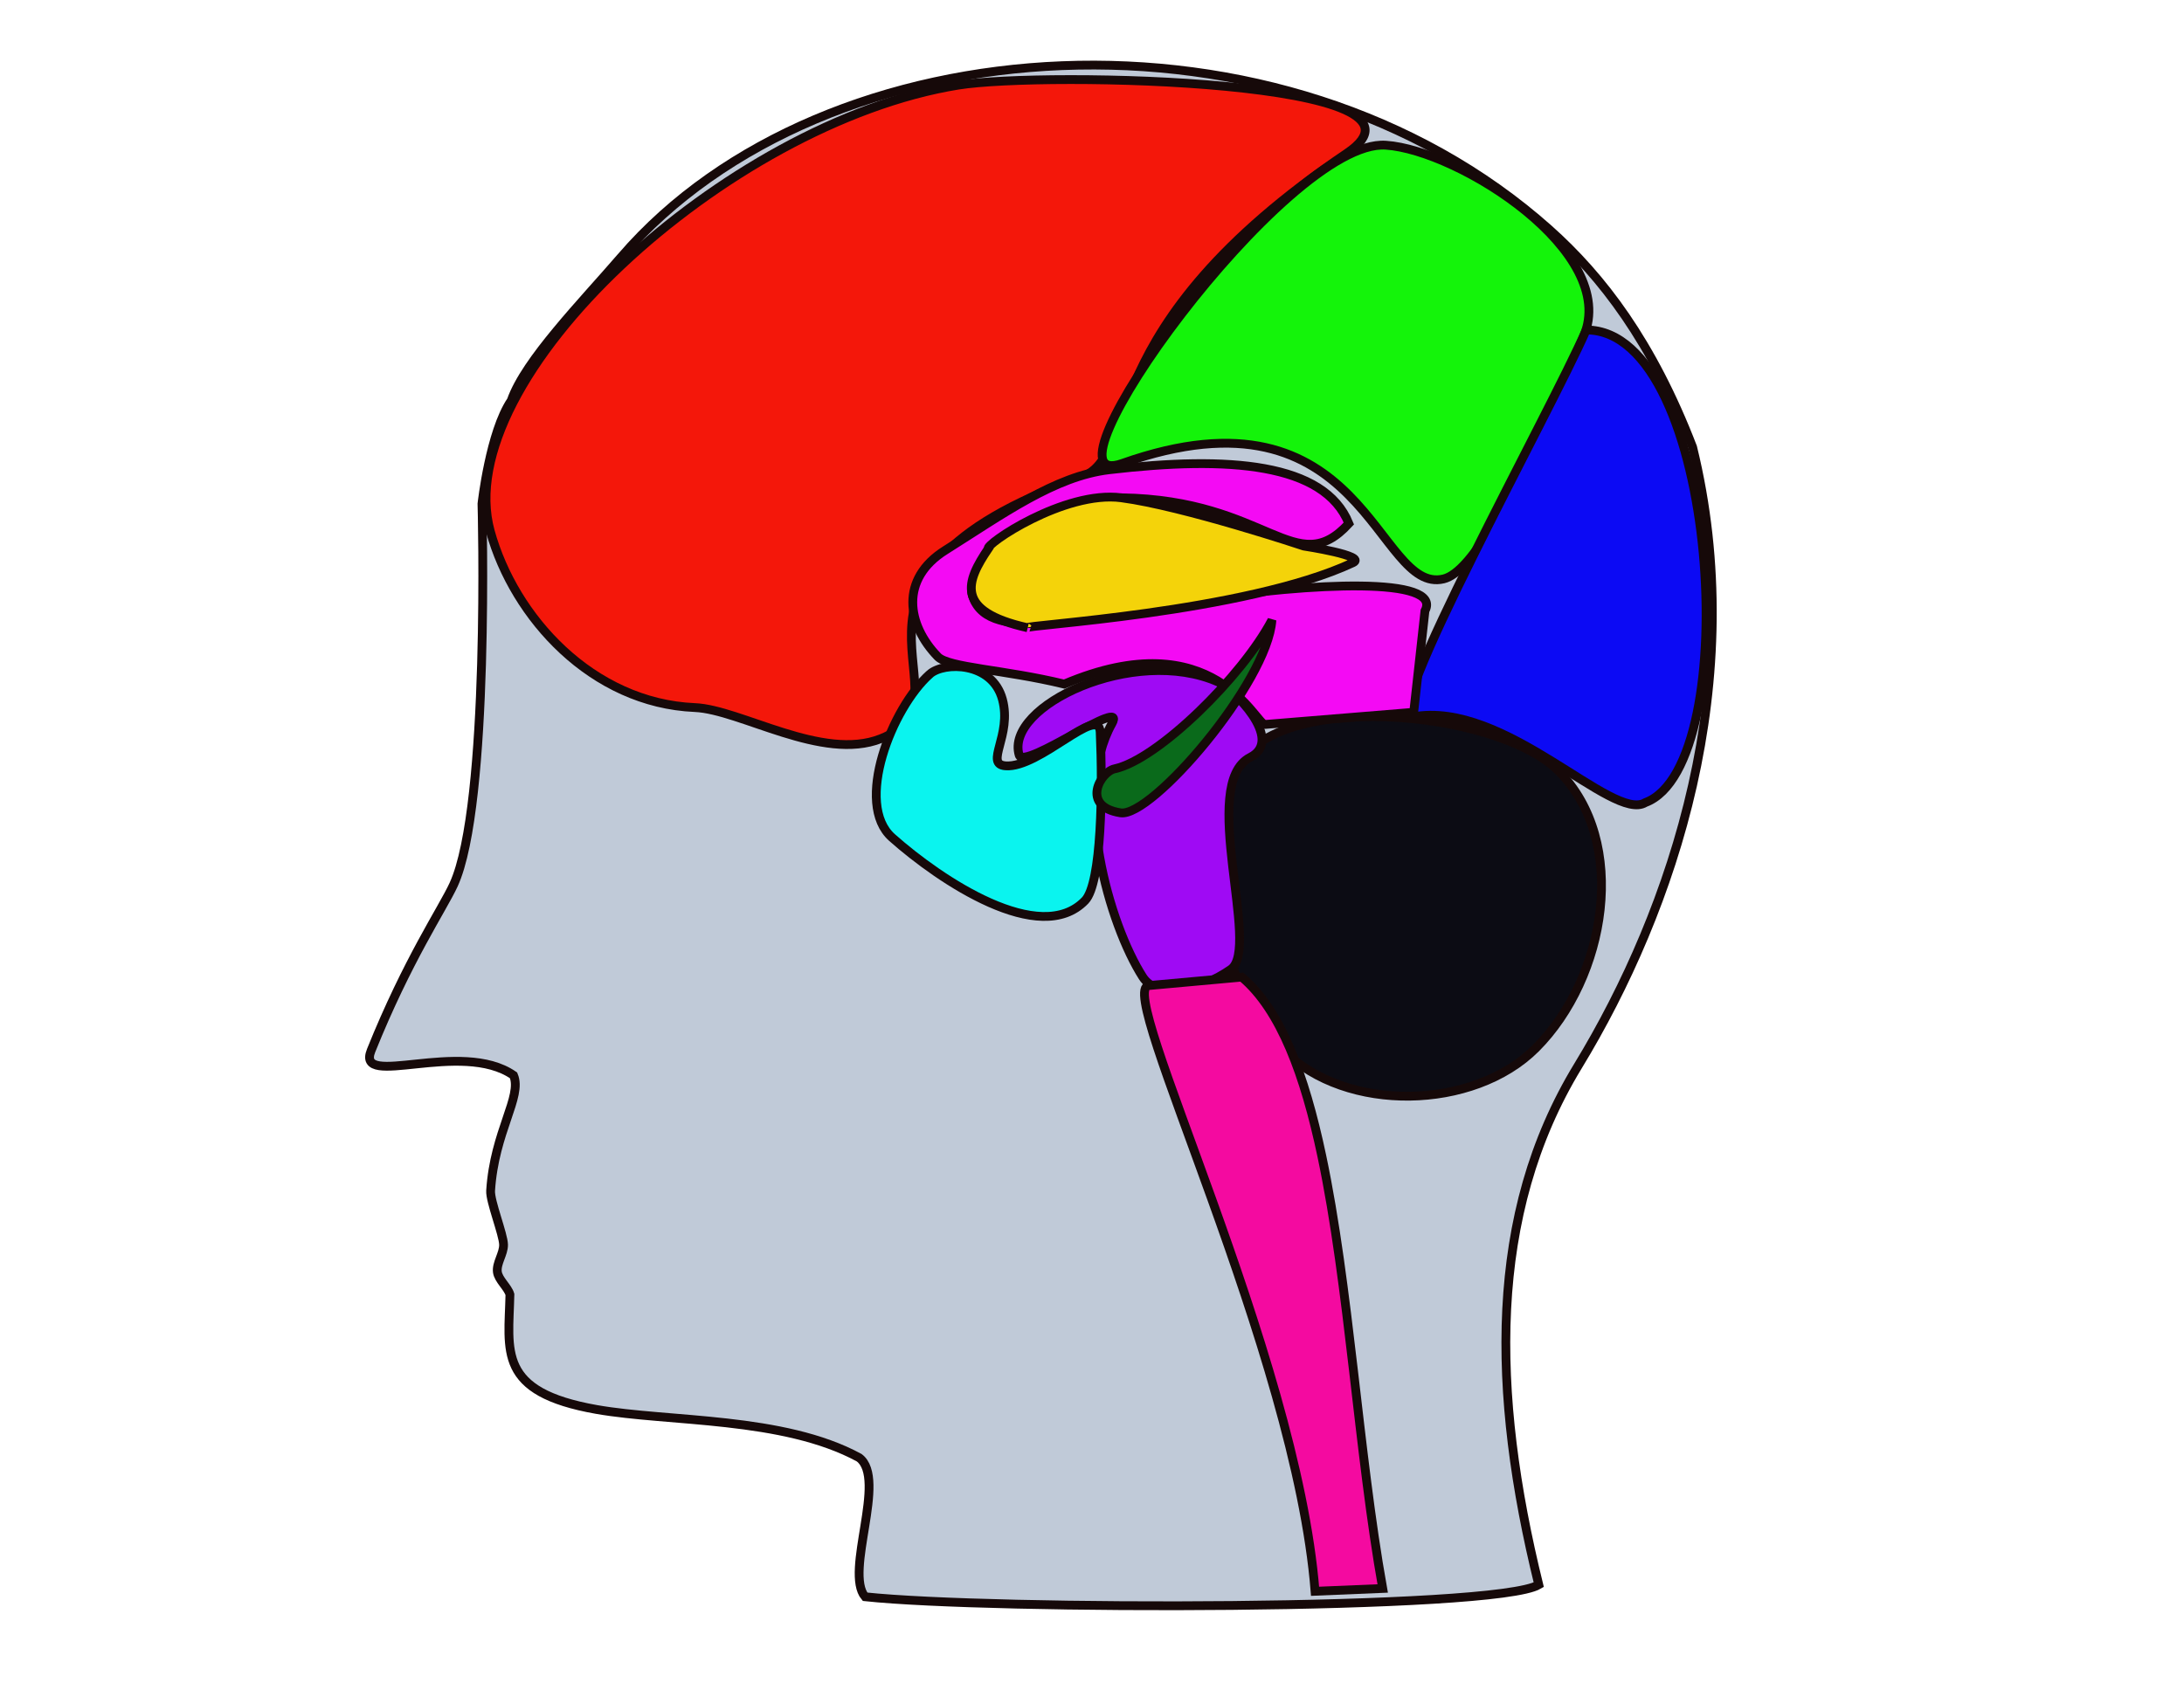
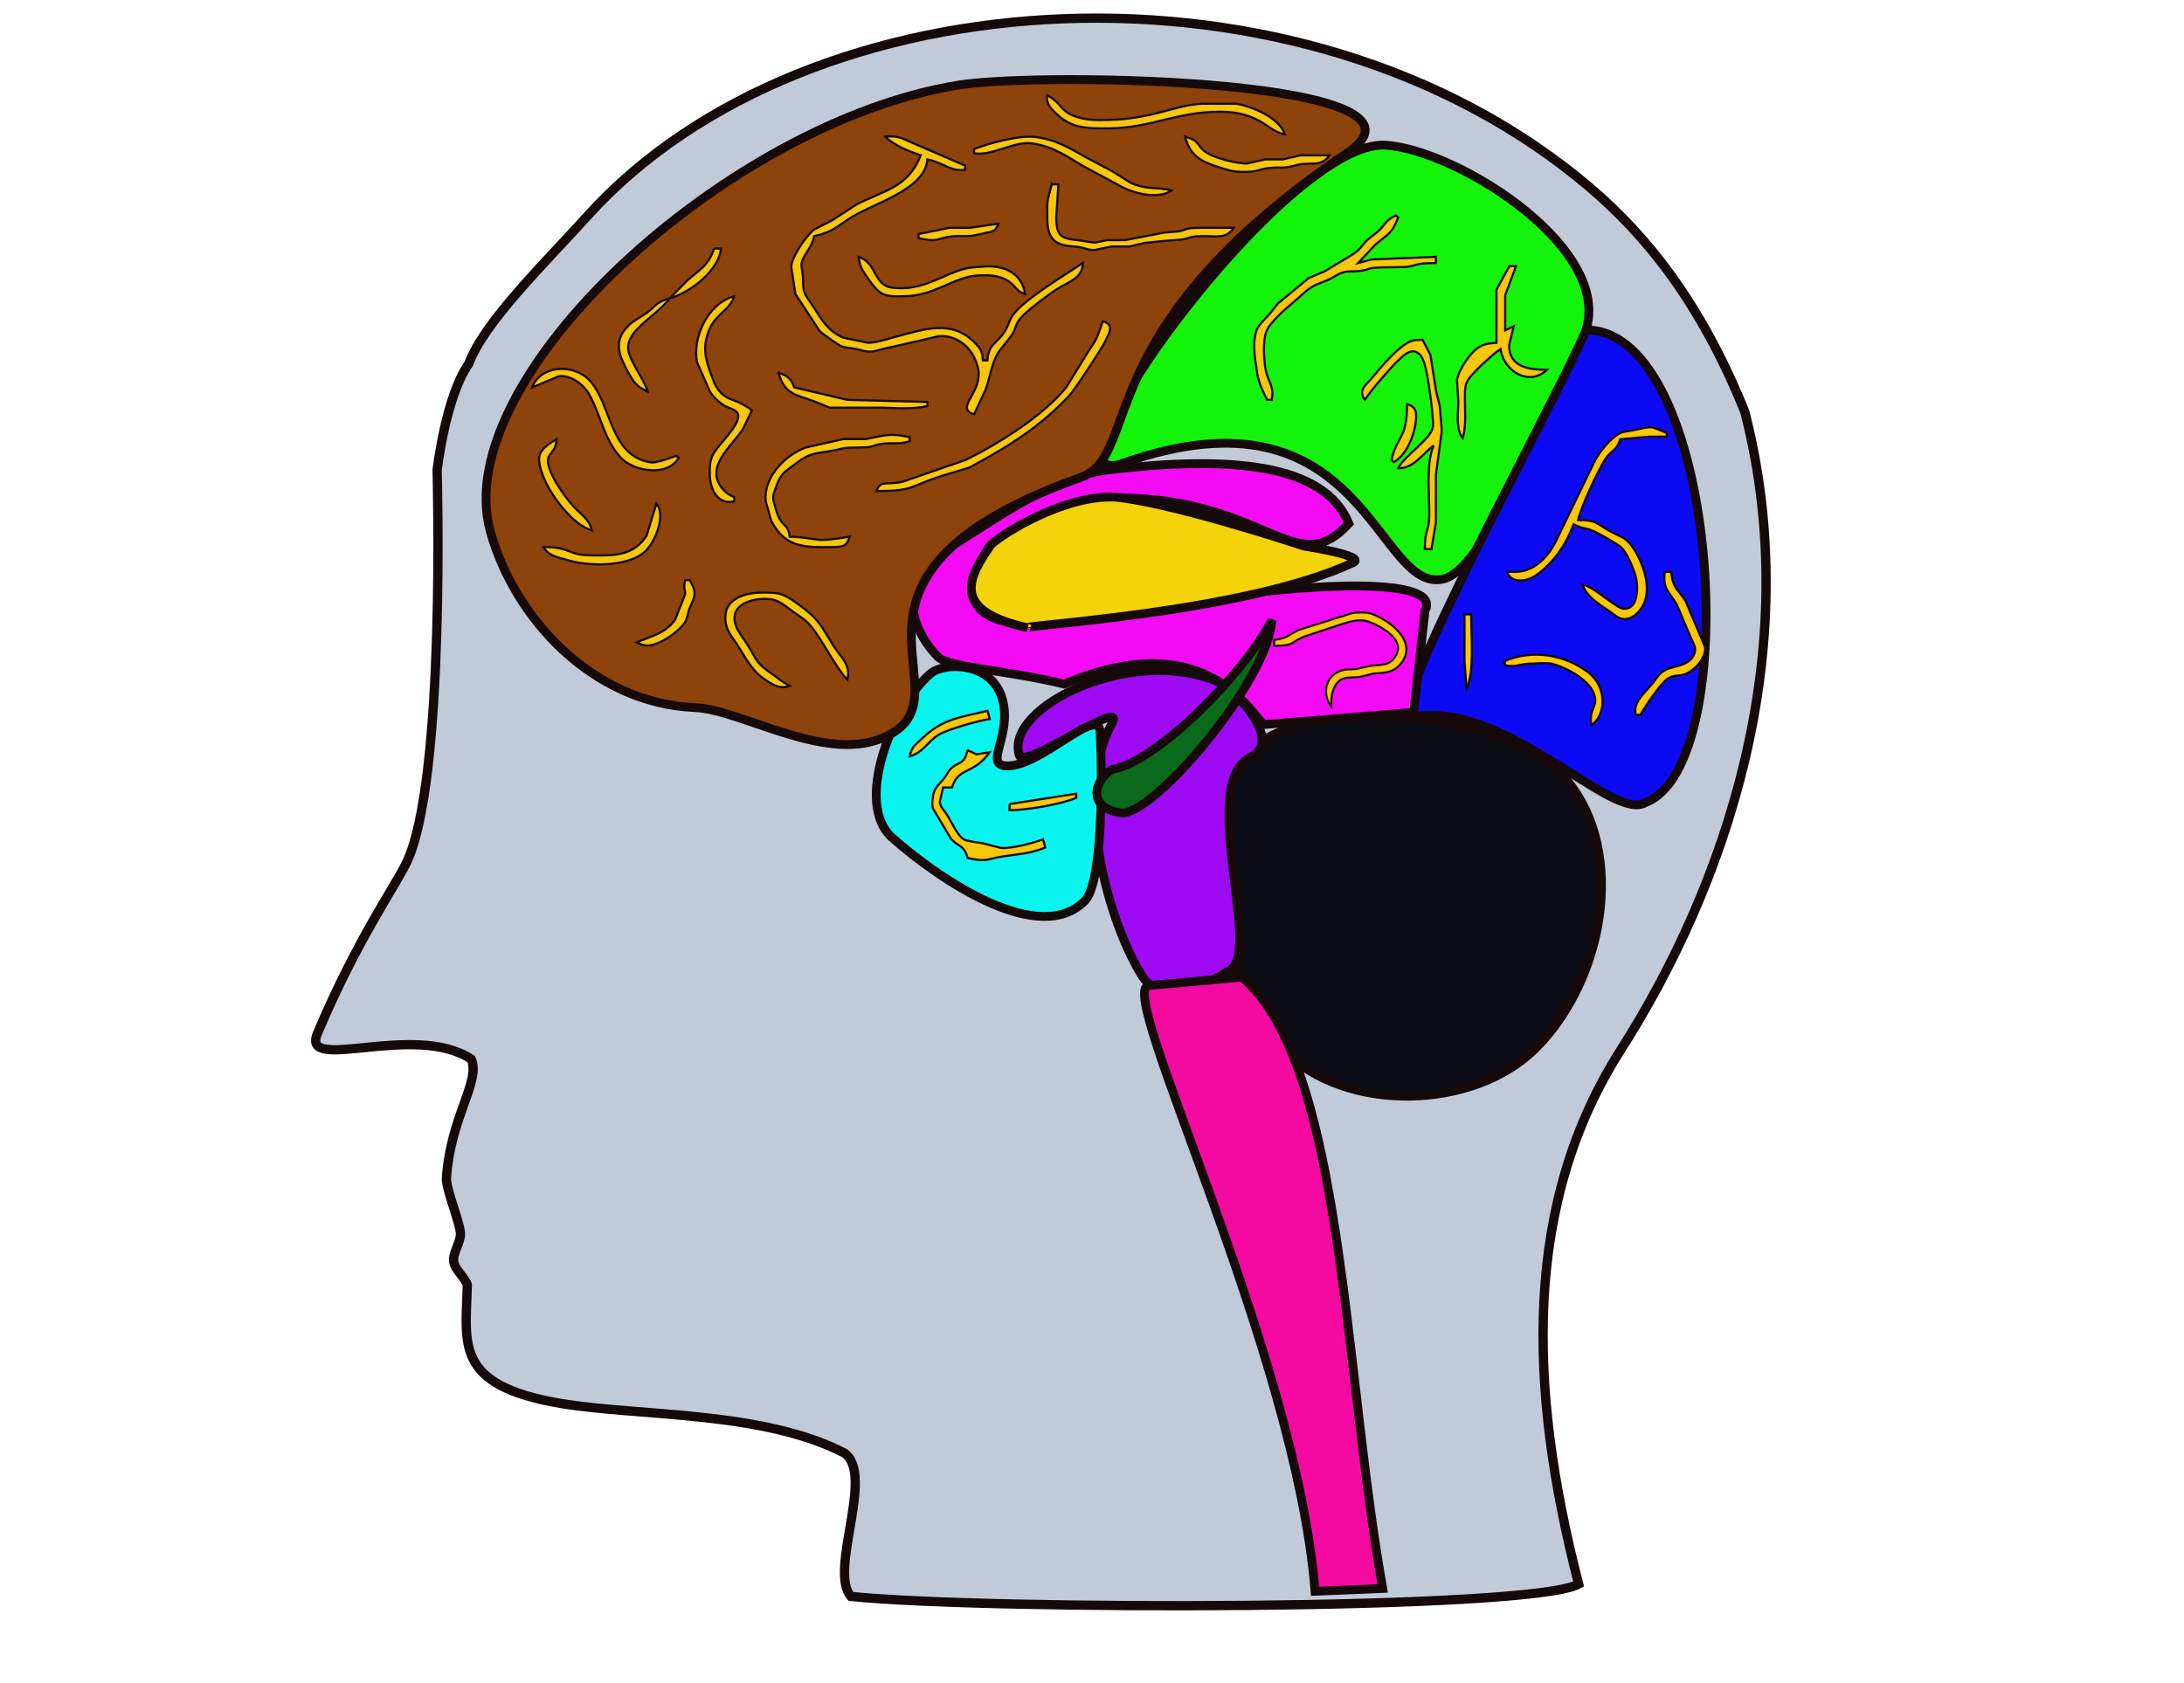
<svg xmlns="http://www.w3.org/2000/svg" width="2.583in" height="1.99in" viewBox="0 0 775 597" version="1.1" id="svg3">
  <defs id="defs7" />
  <g id="layer1">
-     <path style="opacity:1;fill:#c0cad8;fill-opacity:1;stroke:#160909;stroke-width:3.125;stroke-miterlimit:4;stroke-dasharray:none;stroke-opacity:1" d="m 220.484,91.127 c 72.372,-84.001 235.004,-93.671 329.129,-9.838 18.957,16.884 36.69,40.108 51.023,77.39 20.276,82.805 -6.74,163.909 -40.724,219.722 -32.066,52.662 -30.658,115.872 -13.877,184.059 -15.43,9.169 -194.924,9.01 -239.059,4.26 -7.426,-8.838 7.917,-41.827 -2.088,-49.353 -26.912,-14.647 -67.504,-12.609 -93.177,-17.117 -35.398,-6.215 -31.195,-20.787 -30.763,-40.822 -0.724,-2.569 -4.111,-5.236 -4.455,-8.007 -0.392,-3.159 2.252,-6.401 2.196,-9.679 -0.063,-3.653 -4.827,-15.456 -4.595,-19.133 1.33,-21.077 11.331,-33.386 8.14,-40.963 -18.61,-12.924 -56.108,5.045 -50.547,-8.79 12.954,-32.228 25.293,-50.236 29.273,-58.877 13.016,-28.257 10.069,-135.222 10.069,-135.222 0,0 2.83,-25.487 10.395,-36.629 5.014,-14.353 25.095,-34.792 39.06,-51 z" id="rect5480" />
-     <path style="opacity:1;fill:#f4170a;fill-opacity:1;stroke:#160909;stroke-width:3.125;stroke-miterlimit:4;stroke-dasharray:none;stroke-opacity:1" d="m 173.973,188.507 c -14.905,-54.025 83.665,-145.011 166.095,-158.334 30.321,-4.901 176.577,-1.974 137.904,24.146 -92.752,62.646 -72.488,107.229 -94.507,115.101 -101.742,36.373 -34.721,78.452 -70.918,92.741 -20.736,8.186 -49.738,-10.367 -65.959,-11.051 -36.442,-1.536 -64.159,-31.955 -72.615,-62.604 z" id="frontal" />
+     <path style="opacity:1;fill:#c0cad8;fill-opacity:1;stroke:#160909;stroke-width:3.297;stroke-miterlimit:4;stroke-dasharray:none;stroke-opacity:1" d="m 208.532,76.537 c 78.175,-86.557 253.844,-96.521 355.515,-10.137 20.477,17.398 39.632,41.328 55.114,79.745 21.901,85.324 -7.28,168.897 -43.989,226.408 -34.637,54.264 -33.116,119.398 -14.989,189.66 -16.667,9.448 -210.552,9.284 -258.225,4.39 -8.021,-9.107 8.552,-43.099 -2.256,-50.855 -29.069,-15.092 -72.915,-12.993 -100.647,-17.638 -38.236,-6.405 -33.696,-21.419 -33.229,-42.064 -0.782,-2.647 -4.441,-5.396 -4.812,-8.251 -0.424,-3.256 2.433,-6.596 2.372,-9.974 -0.068,-3.764 -5.214,-15.926 -4.963,-19.715 1.437,-21.719 12.24,-34.402 8.793,-42.21 -20.102,-13.317 -60.606,5.199 -54.599,-9.058 13.993,-33.208 27.321,-51.765 31.62,-60.668 14.059,-29.117 10.876,-139.337 10.876,-139.337 0,0 3.057,-26.262 11.228,-37.744 5.416,-14.79 27.107,-35.85 42.191,-52.551 z" id="rect5480" />
    <path style="opacity:1;fill:#14f40a;fill-opacity:1;stroke:#160909;stroke-width:3.125;stroke-miterlimit:4;stroke-dasharray:none;stroke-opacity:1" d="m 491.76,51.493 c 25.979,1.754 83.05,37.917 70.212,67.816 -24.693,57.509 -39.691,83.719 -49.712,86.135 -23.998,5.785 -27.789,-71.555 -114.036,-40.985 -33.149,11.749 57.911,-115.372 93.537,-112.966 z" id="S2" />
    <path style="opacity:1;fill:#0c0af4;fill-opacity:1;stroke:#160909;stroke-width:3.125;stroke-miterlimit:4;stroke-dasharray:none;stroke-opacity:1" d="m 562.884,117.078 c 47.129,0.003 56.51,154.577 20.974,167.749 -11.657,7.209 -49.9,-36.612 -82.606,-30.392 -12.567,2.39 48.656,-107.66 61.632,-137.357 z" id="S5" />
    <path style="opacity:1;fill:#0c0c14;fill-opacity:1;stroke:#160909;stroke-width:3.125;stroke-miterlimit:4;stroke-dasharray:none;stroke-opacity:1" d="m 438.556,273.616 c 11.533,-29.101 92.345,-22.135 114.48,0 25.086,25.086 17.036,73.295 -8.049,98.381 -22.135,22.135 -67.303,23.029 -89.437,0.894 -25.086,-25.086 -29.049,-68.853 -16.993,-99.275 z" id="cerebellum" />
    <path style="opacity:1;fill:#9f0af4;fill-opacity:1;stroke:#160909;stroke-width:3.125;stroke-miterlimit:4;stroke-dasharray:none;stroke-opacity:1" d="m 361.661,267.982 c -5.215,-17.422 40.754,-39.186 70.655,-25.937 4.946,2.191 23.79,20.39 11.31,26.733 -18.329,9.315 3.908,67.722 -6.838,75.226 -11.134,7.774 -26.134,10.774 -31.303,2.683 -11.885,-18.603 -25.08,-64.512 -10.912,-89.9 5.667,-10.156 -31.262,16.706 -32.912,11.195 z" id="S4" />
    <path style="opacity:1;fill:#0af4ef;fill-opacity:1;stroke:#160909;stroke-width:3.125;stroke-miterlimit:4;stroke-dasharray:none;stroke-opacity:1" d="m 329.964,239.214 c 4.981,-4.425 22.1,-4.459 25.747,8.975 3.495,12.869 -6.551,23.03 1.133,23.599 11.985,0.888 33.111,-21.95 33.56,-12.003 0.908,20.102 0.584,53.632 -5.366,59.816 -15.948,16.576 -51.293,-7.083 -68.49,-22.359 -13.499,-11.991 -0.083,-46.037 13.416,-58.027 z" id="rect5477" />
    <path style="opacity:1;fill:#f40af4;fill-opacity:1;stroke:#160909;stroke-width:3.125;stroke-miterlimit:4;stroke-dasharray:none;stroke-opacity:1" d="m 448.916,257.102 c -3.224,0.264 -18.157,-36.895 -71.261,-14.324 -21.317,-5.188 -41.061,-5.792 -44.891,-9.746 -10.952,-11.308 -13.566,-27.564 2.677,-37.763 20.297,-12.746 38.806,-26.305 58.193,-28.583 42.366,-4.979 76.273,-2.449 85.021,19.093 -18.886,20.569 -28.787,-8.398 -80.728,-9.132 -42.771,15.578 -56.189,27.225 -52.577,35.489 5.909,16.443 40.296,6.952 79.475,0.873 40.83,-6.335 87.264,-8.395 80.83,3.77 l -4,36 z" id="S3" />
    <path style="opacity:1;fill:#f4d30a;fill-opacity:1;stroke:#160909;stroke-width:3.125;stroke-miterlimit:4;stroke-dasharray:none;stroke-opacity:1" d="m 350.654,194.778 c -1.389,-1.453 26.996,-20.808 47.272,-18.132 22.127,2.92 64.728,17.132 64.728,17.132 0,0 22.707,3.441 17.472,5.894 -38.092,17.847 -118.608,22.269 -115.472,23.106 -26.339,-5.868 -21.62,-16.702 -14,-28 z" id="rect5486" />
    <path style="opacity:1;fill:#f40aa0;fill-opacity:1;stroke:#160909;stroke-width:3.125;stroke-miterlimit:4;stroke-dasharray:none;stroke-opacity:1" d="m 407.654,349.778 33,-3 c 13.814,11.641 22.33,34.822 28.374,63.392 9.688,45.802 13.019,105.453 21.627,153.608 l -24,1 C 459.897,479.545 395.444,350.789 407.654,349.778 Z" id="rect5489" />
    <path style="fill:#0a6a1b;fill-opacity:1;stroke:#160909;stroke-width:3.125;stroke-linecap:butt;stroke-linejoin:miter;stroke-opacity:1;stroke-miterlimit:4;stroke-dasharray:none" d="m 397.63,288.469 c 11.046,1.74 52.214,-46.338 53.712,-68.406 -10.447,19.89 -40.502,49.527 -55.838,52.794 -5.014,1.068 -12.114,13.369 2.126,15.612 z" id="hippocampus" />
+     <g id="frontal" style="stroke:#160909;stroke-opacity:1">
+       <path id="frontal1" d="m 173.973,188.507 c -14.905,-54.025 83.665,-145.011 166.095,-158.334 30.321,-4.901 176.577,-1.974 137.904,24.146 -92.752,62.646 -72.488,107.229 -94.507,115.101 -101.742,36.373 -34.721,78.452 -70.918,92.741 -20.736,8.186 -49.738,-10.367 -65.959,-11.051 -36.442,-1.536 -64.159,-31.955 -72.615,-62.604 z" style="opacity:1;fill:#8d430a;fill-opacity:1;stroke:#160909;stroke-width:3.125;stroke-miterlimit:4;stroke-dasharray:none;stroke-opacity:1" />
+       <path style="fill:#f6c70a;fill-opacity:1;stroke-width:0.761;stroke:#160909;stroke-opacity:1" id="path887" d="m 374.837,40.343 c 5.602,5.407 11.426,5.224 18.872,5.165 14.83,-0.125 23.655,-5.915 39.398,-5.886 4.822,0.007 9.125,0.809 13.395,3.038 3.711,1.942 5.13,3.988 9.456,5.054 -1.86,-5.834 -11.205,-9.903 -17.335,-10.94 0,0 -11.032,0 -11.032,0 -6.8,0.015 -13.167,2.604 -19.699,3.988 -6.58,1.39 -11.386,1.839 -18.123,1.802 -3.648,-0.022 -8.234,-0.669 -11.221,-2.796 -2.939,-2.089 -2.285,-3.267 -6.903,-6.033 -0.512,2.921 1.08,4.561 3.191,6.607 z" />
+       <path style="fill:#f6c70a;fill-opacity:1;stroke-width:0.761;stroke:#160909;stroke-opacity:1" id="path885" d="m 325.155,51.269 c -4.476,-1.802 -5.878,-3.296 -11.032,-2.818 3.057,3.09 8.36,5.26 12.607,6.621 -4.515,11.551 -13.001,12.404 -22.851,17.51 0,0 -8.668,5.628 -8.668,5.628 0,0 -6.201,3.171 -6.201,3.171 -2.813,2.016 -8.329,10.057 -8.211,13.419 0,0 1.474,9.564 1.474,9.564 0,0 8.581,13.081 8.581,13.081 0.946,0.942 6.343,4.775 7.509,5.297 1.781,0.809 3.625,0.692 5.516,1.081 1.639,0.338 2.986,0.956 4.728,0.956 1.647,0 3.152,-0.603 4.728,-0.971 0,0 10.244,-2.303 10.244,-2.303 0,0 9.456,-2.2 9.456,-2.2 6.122,-0.552 11.221,3.561 13.143,8.6 0.867,2.281 1.269,3.414 1.056,5.886 -0.591,6.894 -7.856,11.168 -1.592,13.243 0,0 4.129,-8.829 4.129,-8.829 1.544,-4.282 2.104,-9.233 4.515,-13.243 0,0 4.641,-5.886 4.641,-5.886 2.214,-3.531 0.961,-4.083 4.578,-7.6 2.269,-2.207 9.527,-7.747 12.08,-9.226 4.042,-2.354 8.612,-3.782 8.668,-8.924 -6.288,4.135 -19.88,12.426 -24.183,17.657 -2.064,2.509 -1.915,4.083 -3.499,6.592 -2.9,4.591 -5.673,4.127 -6.201,10.329 0,0 -1.576,0 -1.576,0 -0.284,-3.296 -0.67,-4.135 -3.199,-6.607 -8.108,-7.938 -17.572,-4.466 -27.311,-1.92 -2.6,0.684 -7.966,2.45 -10.464,2.214 0,0 -8.668,-1.795 -8.668,-1.795 -5.65,-2.56 -7.525,-6.379 -10.567,-11.021 -0.985,-1.486 -2.592,-3.561 -3.16,-5.15 -0.654,-1.847 -0.347,-3.899 -0.544,-5.819 0,0 -0.52,-3.87 -0.52,-3.87 0.41,-3.473 3.845,-6.033 4.547,-10.175 6.713,-1.413 8.195,-3.576 13.395,-6.798 7.951,-4.929 26.003,-9.741 26.791,-20.423 5.807,1.221 8.211,4.422 13.395,3.679 0,0 0,-1.471 0,-1.471 0,0 -17.335,-7.482 -17.335,-7.482 z" />
+       <path style="fill:#f6c70a;fill-opacity:1;stroke-width:0.761;stroke:#160909;stroke-opacity:1" id="path883" d="m 401.045,64.769 c 0,0 -6.335,-4.017 -6.335,-4.017 0,0 -8.88,-4.694 -8.88,-4.694 -6.446,-3.561 -11.079,-6.695 -18.911,-7.512 -5.532,-0.581 -16.027,2.281 -21.275,4.319 0,0 0,1.471 0,1.471 5.965,1.207 14.325,-4.348 20.487,-3.487 8.171,1.14 12.718,4.966 19.163,8.571 0,0 12.923,6.938 12.923,6.938 4.594,2.428 12.994,4.355 17.556,1.221 -5.366,-1.42 -8.865,-0.096 -14.727,-2.81 z" />
+       <path style="fill:#f6c70a;fill-opacity:1;stroke-width:0.761;stroke:#160909;stroke-opacity:1" id="path881" d="m 461.474,55.116 c 0,0 -6.304,1.42 -6.304,1.42 0,0 -6.233,0 -6.233,0 0,0 -6.383,1.442 -6.383,1.442 -3.491,0.206 -12.08,-2.075 -14.759,-4.068 -3.388,-2.516 -1.836,-3.943 -7.297,-5.459 1.994,7.055 5.736,8.924 12.607,11.036 2.908,0.89 3.956,1.361 7.092,1.457 6.548,0.206 6.154,-0.934 10.244,-1.361 4.854,-0.508 4.058,0.486 9.676,-1.03 4.751,-1.28 8.668,0.934 11.599,-3.436 0,0 -10.244,0 -10.244,0 z" />
+       <path style="fill:#f6c70a;fill-opacity:1;stroke-width:0.761;stroke:#160909;stroke-opacity:1" id="path879" d="m 373.221,65.372 c -1.781,6.997 -1.631,4.915 -1.576,12.507 0.079,10.462 6.863,8.909 11.82,9.895 1.647,0.331 2.963,0.956 4.728,0.956 0,0 6.304,-1.287 6.304,-1.287 0,0 6.304,0 6.304,0 0,0 5.516,-1.28 5.516,-1.28 0,0 7.092,-0.721 7.092,-0.721 0,0 5.516,-0.397 5.516,-0.397 3.617,-0.552 2.766,-1.199 7.88,-1.28 4.744,-0.066 8.211,1.177 11.032,-2.943 0,0 -11.032,0 -11.032,0 -7.375,0.015 -4.807,0.611 -8.739,1.28 0,0 -4.657,0.383 -4.657,0.383 0,0 -14.183,2.7 -14.183,2.7 0,0 -6.304,0 -6.304,0 0,0 -3.94,0.817 -3.94,0.817 -2.041,0.162 -3.514,-0.463 -5.516,-0.669 -6.666,-0.699 -8.557,-1.03 -8.668,-8.188 0,0 0.788,-11.771 0.788,-11.771 0,0 -2.364,0 -2.364,0 z" />
+       <path style="fill:#f6c70a;fill-opacity:1;stroke-width:0.761;stroke:#160909;stroke-opacity:1" id="path875" d="m 344.067,80.822 c 0,0 -7.092,0 -7.092,0 0,0 -11.032,2.207 -11.032,2.207 0,0 0,1.471 0,1.471 7.186,1.633 6.745,-0.11 11.82,-0.64 4.318,-0.456 5.177,0.449 10.244,-0.831 3.845,-0.971 5.09,-0.434 6.304,-3.679 0,0 -10.244,1.471 -10.244,1.471 z" />
+       <path style="fill:#f6c70a;fill-opacity:1;stroke-width:0.761;stroke:#160909;stroke-opacity:1" id="path873" d="m 253.45,88.179 c -2.411,6.518 -4.909,7.151 -9.779,11.536 0,0 -5.981,6.121 -5.981,6.121 7.344,-2.045 17.595,-10.094 18.123,-17.657 0,0 -2.364,0 -2.364,0 z" />
+       <path style="fill:#f6c70a;fill-opacity:1;stroke-width:0.761;stroke:#160909;stroke-opacity:1" id="path871" d="m 348.794,94.602 c -2.23,0.199 -4.121,0.177 -6.304,0.721 -8.148,2.045 -15.058,8.137 -25.971,6.739 -6.572,-0.839 -5.335,-8.887 -11.851,-10.94 0.425,3.031 0.875,4.017 2.632,6.621 1.277,1.883 3.349,4.959 5.287,6.18 2.348,1.486 5.87,1.214 8.628,1.177 10.259,-0.162 17.446,-6.776 25.215,-7.32 4.097,-0.287 8.092,-0.25 11.583,2.089 2.671,1.795 2.293,3.289 5.752,4.495 -1.04,-7.416 -7.431,-10.425 -14.971,-9.763 z" />
+       <path style="fill:#f6c70a;fill-opacity:1;stroke-width:0.761;stroke:#160909;stroke-opacity:1" id="path867" d="m 247.336,128.518 c 0,0 4.641,10.55 4.641,10.55 1.403,2.001 3.183,3.833 5.413,5.047 1.663,0.912 4.168,1.192 4.562,3.171 0.504,2.487 -3.633,7.188 -5.232,9.101 -4.058,4.841 -4.941,5.768 -4.846,11.985 0.079,4.782 2.435,10.896 8.668,9.564 0,0 0,-1.471 0,-1.471 -1.497,-0.772 -2.372,-1.118 -3.569,-2.369 -7.628,-7.982 2.466,-15.391 6.682,-21.91 0,0 3.191,-6.621 3.191,-6.621 -5.492,-3.973 -7.517,-3.244 -10.141,-5.378 -2.466,-2.001 -3.262,-4.392 -4.31,-7.129 -2.23,-5.842 -3.254,-10.602 -0.473,-16.598 2.372,-5.106 7.234,-6.71 8.62,-11.359 -9.495,2.604 -14.9,14.751 -13.206,23.418 z" />
+       <path style="fill:#f6c70a;fill-opacity:1;stroke-width:0.761;stroke:#160909;stroke-opacity:1" id="path865" d="m 229.78,110.802 c -2.191,1.707 -4.885,2.781 -6.761,4.738 -5.792,5.65 -3.136,10.933 0,16.782 2.025,3.487 2.915,4.892 6.792,6.621 -1.324,-4.716 -6.824,-11.212 -6.91,-15.45 -0.134,-6.658 9.605,-11.014 14.79,-17.657 -4.72,1.332 -4.405,2.251 -7.911,4.966 z" />
+       <path style="fill:#f6c70a;fill-opacity:1;stroke-width:0.761;stroke:#160909;stroke-opacity:1" id="path863" d="m 334.044,168.902 c 0,0 10.023,-3.002 10.023,-3.002 0,0 7.092,-3.965 7.092,-3.965 10.842,-6.121 19.81,-12.566 28.264,-21.52 1.836,-1.942 11.426,-16.524 12.671,-19.129 1.481,-3.112 3.562,-5.93 -0.749,-7.357 -2.884,8.549 -2.364,6.114 -6.666,13.243 0,0 -6.304,10.271 -6.304,10.271 -8.226,10.123 -23.639,19.783 -35.663,25.75 0,0 -22.284,7.718 -22.284,7.718 -6.075,1.39 -7.88,-0.714 -9.456,3.347 13.332,0 11.465,-1.574 23.072,-5.356 z" />
+       <path style="fill:#f6c70a;fill-opacity:1;stroke-width:0.761;stroke:#160909;stroke-opacity:1" id="path859" d="m 230.796,164.061 c -14.751,-2.398 -13.679,-21.027 -21.842,-29.34 -5.634,-5.739 -17.217,-5.165 -20.117,2.752 0,0 9.456,-3.973 9.456,-3.973 4.239,-0.53 8.778,2.95 10.638,6.195 4.334,7.563 5.177,15.649 11.055,22.402 4.617,5.312 16.957,7.203 20.858,0.39 0,0 -0.788,-0.736 -0.788,-0.736 -2.388,0.699 -6.966,2.685 -9.259,2.31 z" />
+       <path style="fill:#f6c70a;fill-opacity:1;stroke-width:0.761;stroke:#160909;stroke-opacity:1" id="path857" d="m 276.301,132.322 c 2.135,7.563 5.831,7.644 12.607,10.087 0,0 5.516,2.244 5.516,2.244 0,0 18.911,0 18.911,0 5.216,0.177 10.669,0.596 15.759,-0.559 0,0 0,-1.471 0,-1.471 0,0 -28.367,-0.736 -28.367,-0.736 0,0 -18.911,-4.414 -18.911,-4.414 -0.938,-2.935 -2.372,-4.274 -5.516,-5.15 z" />
+       <path style="fill:#f6c70a;fill-opacity:1;stroke-width:0.761;stroke:#160909;stroke-opacity:1" id="path849" d="m 307.032,155.821 c 0,0 -7.88,0 -7.88,0 0,0 -13.395,3.031 -13.395,3.031 -7.178,2.759 -14.097,10.013 -14.097,17.613 0,1.979 0.638,3.303 1.15,5.15 0.362,1.324 0.465,2.421 1.135,3.679 4.87,9.086 11.709,8.961 21.267,8.829 3.774,-0.059 5.201,-0.066 6.304,-3.679 -13.939,2.303 -9.345,0.537 -21.275,0 -0.89,-5.827 -2.939,-2.303 -5.067,-10.3 -0.307,-1.148 -0.835,-2.435 -0.827,-3.612 0.008,-1.126 0.512,-2.156 0.875,-3.208 1.828,-5.304 2.585,-5.393 7.163,-8.829 4.917,-3.693 6.209,-3.421 12.04,-4.4 5.689,-0.956 3.475,-1.251 10.244,-1.288 6.453,-0.037 4.736,-0.934 8.699,-1.376 3.979,-0.449 4.791,0.397 9.424,-0.831 0,0 0,-1.471 0,-1.471 -7.265,-1.648 -9.077,-0.471 -15.759,0.692 z" />
+       <path style="fill:#f6c70a;fill-opacity:1;stroke-width:0.761;stroke:#160909;stroke-opacity:1" id="path847" d="m 191.579,161.25 c -0.804,2.31 0.362,5.65 1.213,7.857 2.443,6.342 10.236,17.186 17.32,19.129 -1.442,-4.583 -3.782,-5.349 -6.887,-8.829 -3.081,-3.443 -8.006,-10.499 -8.731,-15.023 -0.607,-3.752 2.963,-3.723 3.01,-8.52 -2.128,1.229 -5.098,3.046 -5.926,5.385 z" />
+       <path style="fill:#f6c70a;fill-opacity:1;stroke-width:0.761;stroke:#160909;stroke-opacity:1" id="path843" d="m 229.441,190.127 c -4.878,7.423 -12.009,7.055 -20.117,6.938 -8.203,-0.132 -6.351,-2.906 -16.547,-2.943 2.309,3.384 4.728,3.458 8.668,4.657 7.399,2.251 20.763,2.406 26.949,-2.626 4.09,-3.325 7.998,-13.132 4.57,-17.481 0,0 -3.522,11.455 -3.522,11.455 z" />
+       <path style="fill:#f6c70a;fill-opacity:1;stroke-width:0.761;stroke:#160909;stroke-opacity:1" id="path839" d="m 243.112,205.893 c -0.756,3.355 0.181,3.149 0,5.062 0,0 -3.53,8.917 -3.53,8.917 -3.396,4.9 -8.557,5.945 -13.711,8.093 1.403,0.589 2.309,1.133 3.94,1.118 4.247,-0.044 11.457,-5.098 13.388,-8.505 0.733,-1.295 0.89,-2.958 1.387,-4.385 0.646,-1.876 1.986,-3.899 1.891,-5.886 -0.071,-1.589 -0.969,-3.024 -1.694,-4.414 0,0 -1.67,0 -1.67,0 z" />
+       <path style="fill:#f6c70a;fill-opacity:1;stroke-width:0.761;stroke:#160909;stroke-opacity:1" id="path837" d="m 295.772,229.201 c -4.507,-7.166 -4.933,-9.314 -12.379,-14.677 -5.484,-3.951 -6.548,-4.311 -13.395,-4.216 -4.066,0.066 -8.888,1.118 -11.347,4.458 -1.45,1.964 -1.505,5.062 -0.89,7.313 0.709,2.582 2.356,4.414 3.798,6.621 2.742,4.171 4.956,8.946 9.243,11.985 3.026,2.141 5.642,4.068 9.44,2.729 -3.506,-1.905 -2.947,-1.905 -5.768,-3.87 -7.147,-4.966 -5.398,-4.922 -9.763,-11.58 -1.269,-1.935 -2.789,-3.701 -3.562,-5.886 -3.144,-8.821 8.928,-10.425 13.443,-9.211 2.411,0.655 4.499,2.509 6.438,3.914 4.885,3.524 5.342,3.222 8.888,8.365 2.553,3.701 8.014,13.552 10.811,16.061 1.253,-5.422 -2.332,-7.835 -4.956,-12.007 z" />
+     </g>
+     <g id="g1002" style="fill:#f6c70a;fill-opacity:1;stroke:#160909;stroke-opacity:1">
+       <path style="fill:#f6c70a;fill-opacity:1;stroke:#160909;stroke-width:0.761;stroke-opacity:1" id="path877" d="m 488.982,82.095 c 0,0 -3.759,3.002 -3.759,3.002 -1.852,1.832 -2.159,3.031 -4.854,4.929 0,0 -10.236,6.202 -10.236,6.202 0,0 -5.697,2.42 -5.697,2.42 0,0 -10.984,9.042 -10.984,9.042 0,0 -2.592,3.296 -2.592,3.296 -1.56,1.905 -3.759,3.642 -4.862,5.886 -1.647,4.495 -0.772,10.065 0,14.714 0.213,3.164 2.135,7.438 3.656,10.3 0,0 1.576,0 1.576,0 0.969,-4.179 -0.686,-5.658 -1.844,-9.564 -0.93,-3.406 -1.363,-11.426 0,-14.714 1.221,-3.186 6.887,-8.181 9.739,-10.491 2.577,-2.089 4.744,-4.664 7.864,-6.084 0,0 4.728,-1.913 4.728,-1.913 1.568,-0.795 3.026,-1.891 4.728,-2.42 1.867,-0.581 3.633,-0.324 5.516,-0.522 6.162,-0.655 0.741,-1.354 13.395,-1.376 8.88,-0.015 4.279,-1.464 14.183,-1.471 0,0 0,-2.207 0,-2.207 0,0 -22.851,0.927 -22.851,0.927 0,0 -4.728,1.28 -4.728,1.28 0,0 5.894,-6.357 5.894,-6.357 4.476,-3.929 6.059,-3.833 8.289,-9.829 0,0 -0.788,-0.736 -0.788,-0.736 -3.932,1.861 -3.53,3.097 -6.375,5.687 z" />
+       <path style="fill:#f6c70a;fill-opacity:1;stroke:#160909;stroke-width:0.761;stroke-opacity:1" id="path869" d="m 535.596,94.436 c 0,0 -4.554,8.306 -4.554,8.306 0,0 0,18.915 0,18.915 -2.285,0.132 -3.711,0.213 -5.65,1.184 -3.396,1.7 -7.911,8.483 -8.368,12.058 0,0 0.449,7.357 0.449,7.357 0.047,4.046 -1.04,9.925 1.576,13.243 1.403,-4.606 0.701,-10.587 0.788,-15.45 0.032,-1.567 0.024,-2.899 0.662,-4.385 1.213,-2.855 9.101,-9.866 11.946,-11.801 1.032,7.401 9.724,13.633 16.547,7.357 -6.485,-0.007 -13.537,-0.956 -13.482,-8.762 0,0 1.663,-6.688 1.663,-6.688 0,0 -3.049,1.471 -3.049,1.471 0,0 0,-12.507 0,-12.507 0,0 3.837,-10.3 3.837,-10.3 0,0 -2.364,0 -2.364,0 z" />
+       <path style="fill:#f6c70a;fill-opacity:1;stroke:#160909;stroke-width:0.761;stroke-opacity:1" id="path861" d="m 500.872,120.992 c -4.31,1.479 -10.866,9.299 -13.75,12.801 -2.356,2.862 -5.405,4.547 -2.797,8.093 1.867,-3.016 9.125,-11.477 11.82,-13.971 1.316,-1.214 3.475,-3.487 5.5,-3.23 3.034,0.39 3.696,3.98 4.294,6.165 0.835,3.038 2.931,17.9 2.529,20.6 -0.686,4.495 -9.865,9.917 -12.324,14.714 5.398,0.213 8.723,-5.194 12.607,-8.093 -2.837,6.276 -1.458,17.885 -1.576,25.014 -0.102,5.753 -1.544,4.333 -1.576,11.771 0,0 2.364,0 2.364,0 0,0 1.576,-9.564 1.576,-9.564 0,0 0,-16.921 0,-16.921 0,0 2.096,-15.45 2.096,-15.45 0,0 -0.725,-8.829 -0.725,-8.829 0,0 -1.269,-5.15 -1.269,-5.15 0,0 -2.057,-13.007 -2.057,-13.007 0,0 -2.774,-5.385 -2.774,-5.385 -1.324,0.044 -2.671,0.007 -3.94,0.441 z" />
+       <path style="fill:#f6c70a;fill-opacity:1;stroke:#160909;stroke-width:0.761;stroke-opacity:1" id="path853" d="m 502.346,149.979 c 0.394,-3.296 0.536,-5.452 -3.049,-6.621 0,12.713 -3.506,10.992 -5.516,19.864 0,0 0.788,0.736 0.788,0.736 4.405,-2.237 7.241,-9.424 7.777,-13.979 z" />
+       <path style="fill:#f6c70a;fill-opacity:1;stroke:#160909;stroke-width:0.761;stroke-opacity:1" id="path851" d="m 579.669,152.65 c 0,0 -3.932,0.706 -3.932,0.706 -3.656,1.324 -7.872,6.629 -9.645,9.866 0,0 -13.9,28.693 -13.9,28.693 -2.624,5.385 -7.564,10.925 -14.286,11.036 0,0 -3.152,0 -3.152,0 1.584,4.216 7.005,3.509 10.244,1.243 6.406,-4.495 10.835,-11.168 13.395,-18.165 3.333,1.67 3.451,1.104 6.304,2.119 1.741,0.618 9.463,4.951 10.661,6.165 2.096,2.141 3.877,6.592 4.83,9.373 1.087,3.186 1.71,12.294 -3.711,12.367 -1.56,0.022 -3.467,-1.56 -4.688,-2.376 -3.168,-2.111 -6.753,-5.341 -10.244,-6.312 1.277,4.267 5.681,6.908 9.345,9.38 1.474,1.001 3.144,2.685 4.98,2.899 2.38,0.28 4.365,-1.104 5.768,-2.759 3.577,-4.208 3.168,-9.836 1.607,-14.67 -1.166,-3.598 -3.672,-9.115 -7.107,-11.271 0,0 -4.956,-2.501 -4.956,-2.501 -5.122,-2.965 -4.617,-3.818 -11.213,-3.885 1.143,-4.79 6.69,-16.804 9.471,-21.299 2.364,-3.826 4.034,-2.869 5.5,-7.394 0,0 10.173,-0.912 10.173,-0.912 0,0 6.375,0 6.375,0 0,0 0,-1.295 0,-1.295 -6.65,-2.832 -5.114,-2.288 -11.819,-1.008 z" />
+       <path style="fill:#f6c70a;fill-opacity:1;stroke:#160909;stroke-width:0.761;stroke-opacity:1" id="path841" d="m 590.701,202.95 c -0.709,6.504 1.765,6.894 4.381,11.771 0,0 4.586,10.837 4.586,10.837 0.552,1.464 2.072,3.826 1.867,5.26 -0.772,5.4 -7.155,5.407 -10.031,6.695 -2.805,1.258 -3.286,2.729 -4.917,4.812 -2.719,3.458 -7.265,6.769 -6.13,11.389 0,0 1.576,0 1.576,0 1.718,-2.936 7.092,-10.992 9.661,-12.801 2.135,-1.508 4.011,-0.883 6.099,-1.619 3.53,-1.236 7.974,-6.136 7.178,-9.859 0,0 -6.816,-16.053 -6.816,-16.053 -2.191,-3.899 -4.617,-4.216 -5.09,-10.432 0,0 -2.364,0 -2.364,0 z" />
+       <path style="fill:#f6c70a;fill-opacity:1;stroke:#160909;stroke-width:0.761;stroke-opacity:1" id="path835" d="m 519.676,218.029 c 0,0 0,16.921 0,16.921 0,0 0.788,9.564 0.788,9.564 2.797,-6.195 1.576,-19.335 1.576,-26.486 0,0 -2.364,0 -2.364,0 z" />
+       <path style="fill:#f6c70a;fill-opacity:1;stroke:#160909;stroke-width:0.71;stroke-opacity:1" id="path833" d="m 472.979,245.202 c 2.05,-5.82 5.448,-4.504 9.52,-4.95 0,0 4.477,-1.135 4.477,-1.135 2.949,-0.515 7.071,0.306 10.244,-3.752 5.999,-7.651 -4.043,-15.414 -11.034,-17.718 -1.645,-0.404 -4.803,-0.39 -6.52,0 0,0 -18.837,5.918 -18.837,5.918 -3.948,1.887 -3.767,2.917 -8.694,3.537 0,0 0,2.089 0,2.089 7.499,-0.07 5.318,-1.079 10.896,-3.37 0,0 11.563,-3.829 11.563,-3.829 3.775,-1.211 7.636,-2.757 11.592,-1.184 4.311,1.727 12.374,6.154 9.187,11.8 -2.253,3.996 -5.55,3.147 -9.187,3.725 0,0 -5.071,1.121 -5.071,1.121 -1.681,0.188 -3.441,-0.049 -5.071,0.494 -5.89,1.984 -6.962,8.313 -3.622,12.824 0.007,-1.901 -0.087,-3.746 0.558,-5.57 z" />
+       <path style="fill:#f6c70a;fill-opacity:1;stroke:#160909;stroke-width:0.761;stroke-opacity:1" id="path827" d="m 563.5,238.537 c -8.376,-6.298 -19.676,-8.144 -29.533,-3.951 0,0 0,1.471 0,1.471 4.594,0.927 4.814,-0.655 10.244,-0.559 1.875,-0.199 4.523,-0.25 6.304,0 5.571,1.471 14.034,5.974 15.373,11.595 0.961,4.046 -2.135,4.4 -1.19,10.3 5.311,-3.701 5.642,-13.721 -1.198,-18.856 z" />
+       <path style="fill:#f6c70a;fill-opacity:1;stroke:#160909;stroke-width:0.761;stroke-opacity:1" id="path823" d="m 327.447,261.859 c -2.663,2.538 -3.971,3.024 -4.602,6.57 4.854,-1.449 6.107,-5.091 10.244,-7.666 2.955,-1.847 14.428,-5.135 18.123,-5.577 0,0 -0.788,-2.943 -0.788,-2.943 -9.487,2.347 -15.712,2.7 -22.977,9.616 z" />
+       <path style="fill:#f6c70a;fill-opacity:1;stroke:#160909;stroke-width:0.761;stroke-opacity:1" id="path821" d="m 343.332,266.222 c -1.269,5.415 -2.955,3.796 -5.87,6.504 -0.993,0.927 -1.245,1.854 -1.978,2.877 -1.994,2.796 -4.192,3.73 -4.476,7.541 -0.315,1.162 -0.221,2.568 0,3.679 0,0 6.422,10.844 6.422,10.844 2.758,3.009 4.751,2.2 5.902,6.813 7.021,1.597 6.603,0.383 12.607,-0.544 5.642,-0.876 9.4,-0.934 14.971,-3.134 0,0 -0.788,-2.943 -0.788,-2.943 -3.239,1.28 -11.559,3.458 -14.971,3.061 0,0 -6.304,-1.619 -6.304,-1.619 -1.82,-0.36 -5.5,-0.647 -6.918,-1.457 -2.183,-1.251 -4.617,-6.857 -6.225,-9.204 -0.938,-1.376 -2.12,-2.34 -2.198,-4.091 0,0 1.158,-5.084 1.158,-5.084 0,0 3.152,0 3.152,0 2.435,-7.563 7.344,-4.186 13.395,-12.507 0,0 -4.728,0.736 -4.728,0.736 0,0 -3.152,-1.471 -3.152,-1.471 z" />
+       <path style="fill:#f6c70a;fill-opacity:1;stroke:#160909;stroke-width:0.761;stroke-opacity:1" id="Selection" d="m 358.25,285.35 c 0,0 0,2.207 0,2.207 6.138,-0.066 18.139,-2.038 23.639,-4.414 0,0 0,-1.471 0,-1.471 0,0 -23.639,3.679 -23.639,3.679 z" />
+     </g>
  </g>
</svg>
